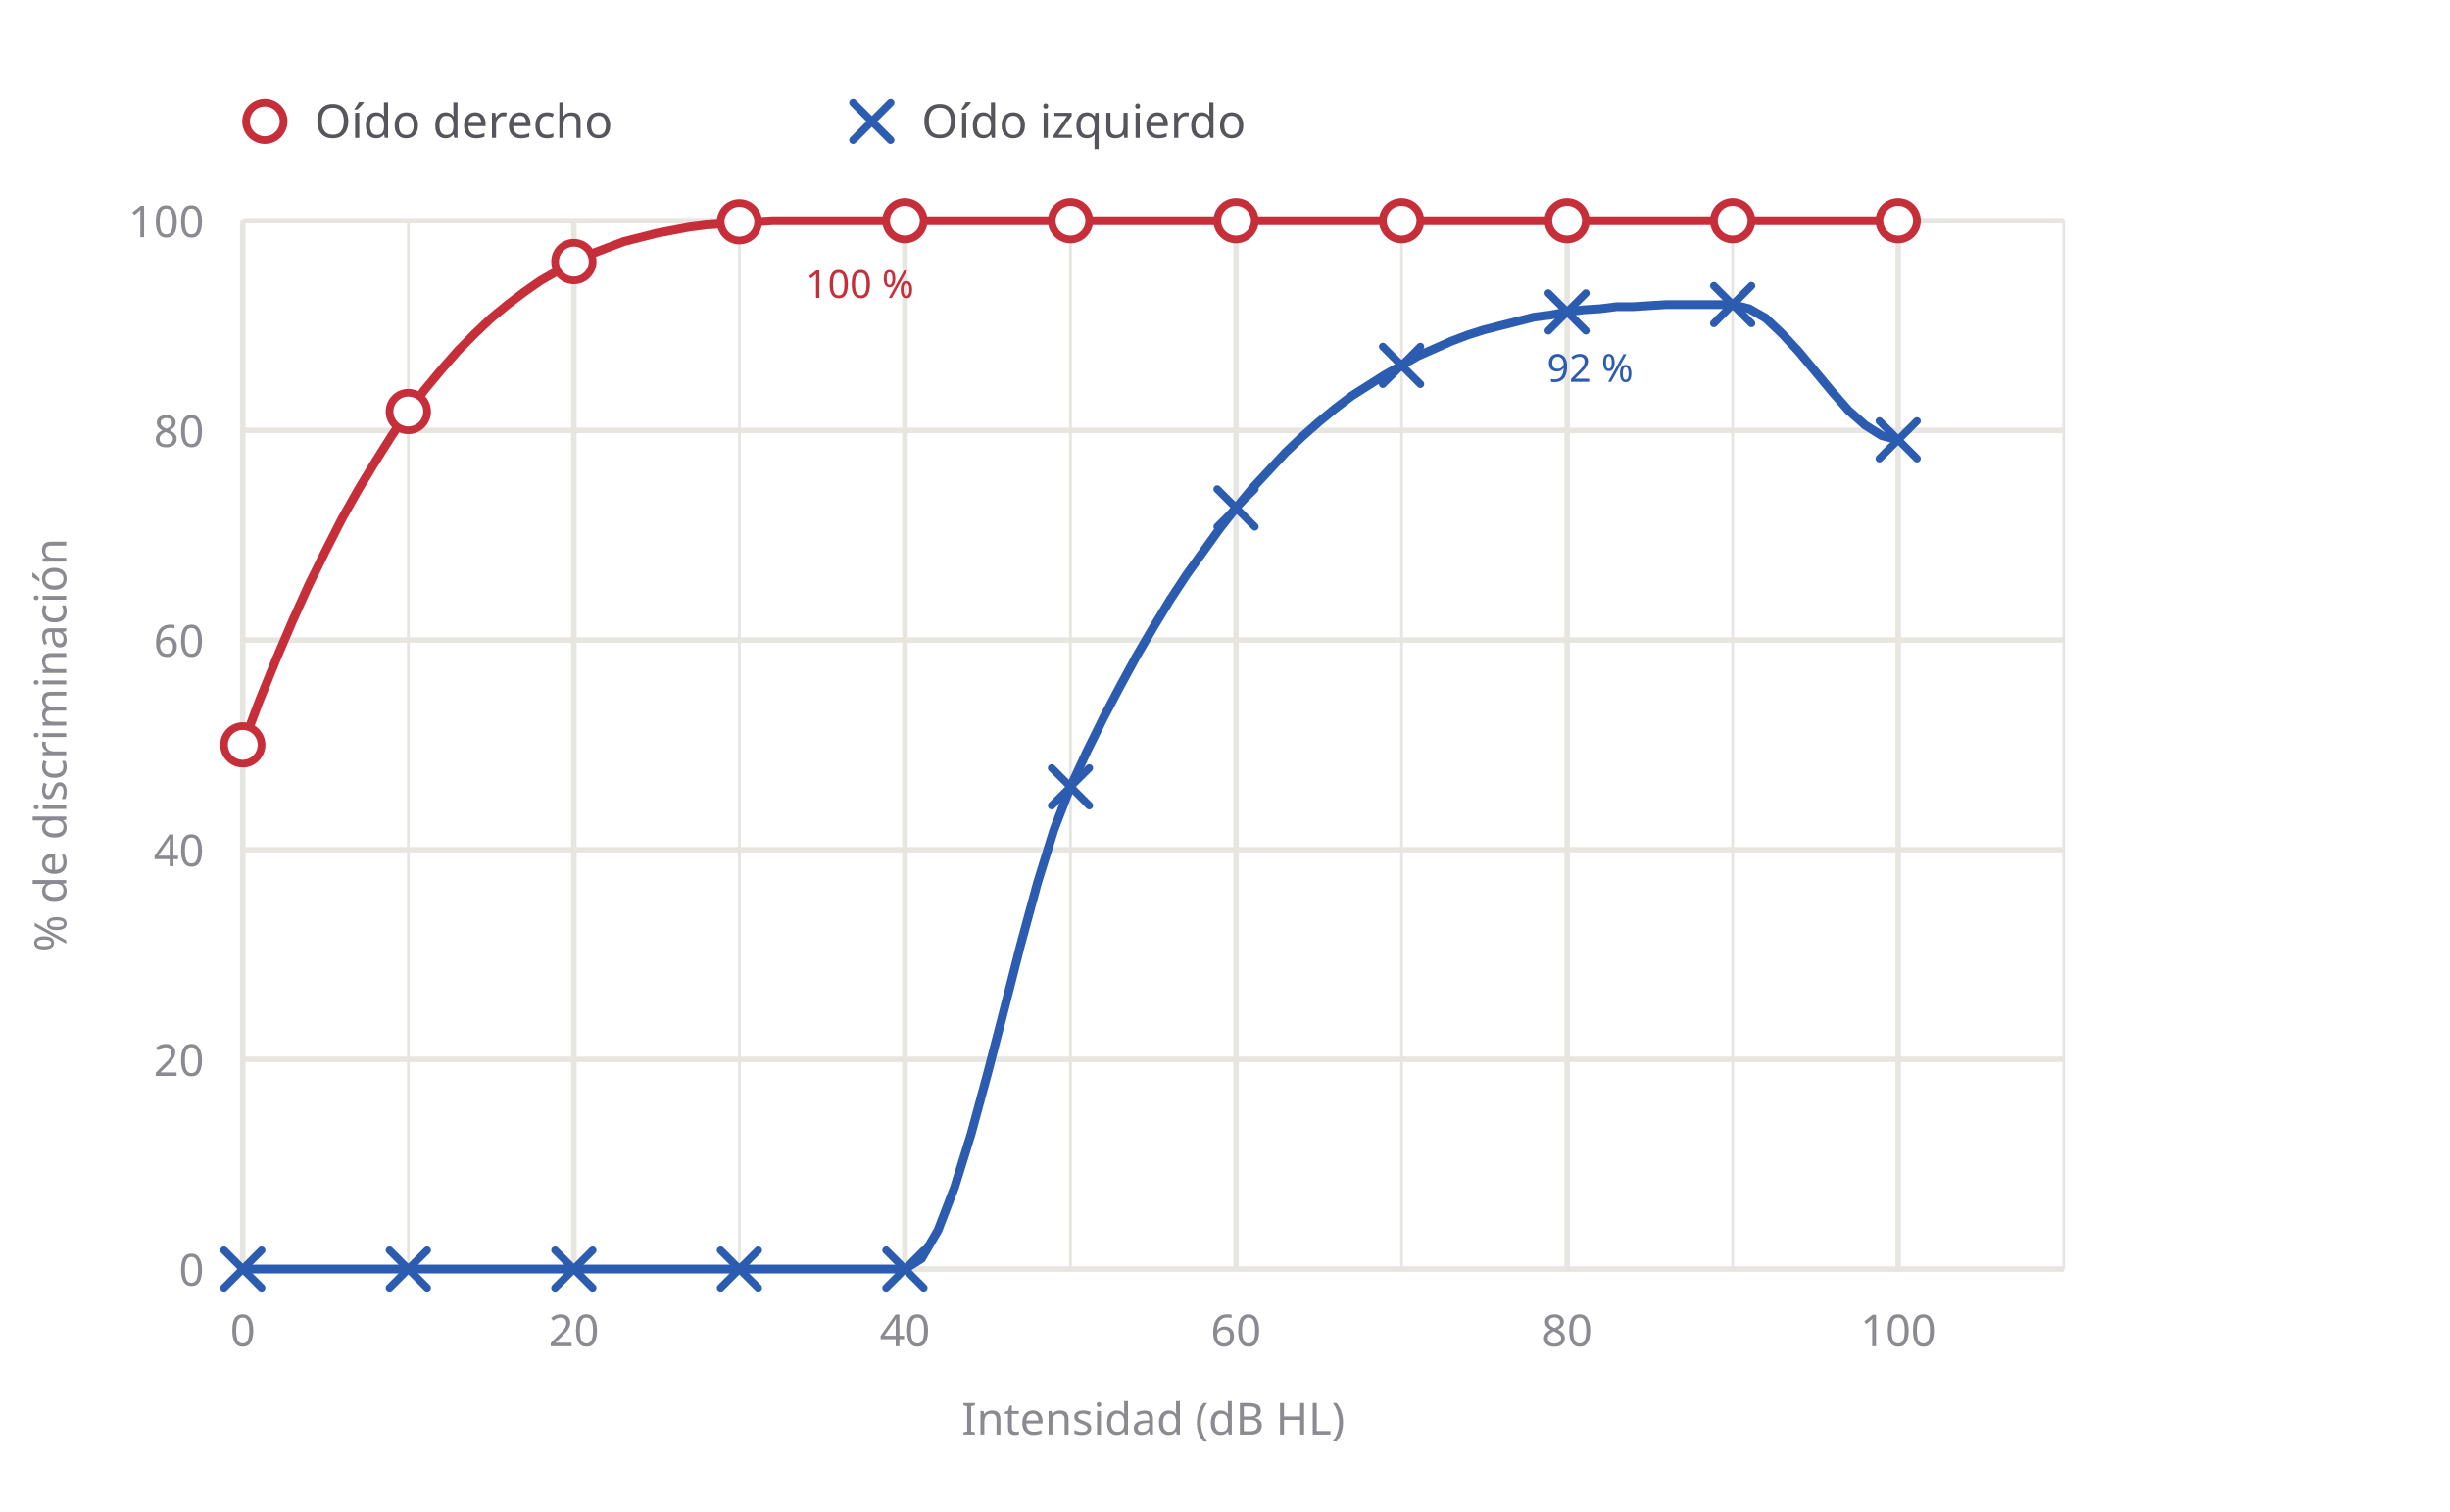
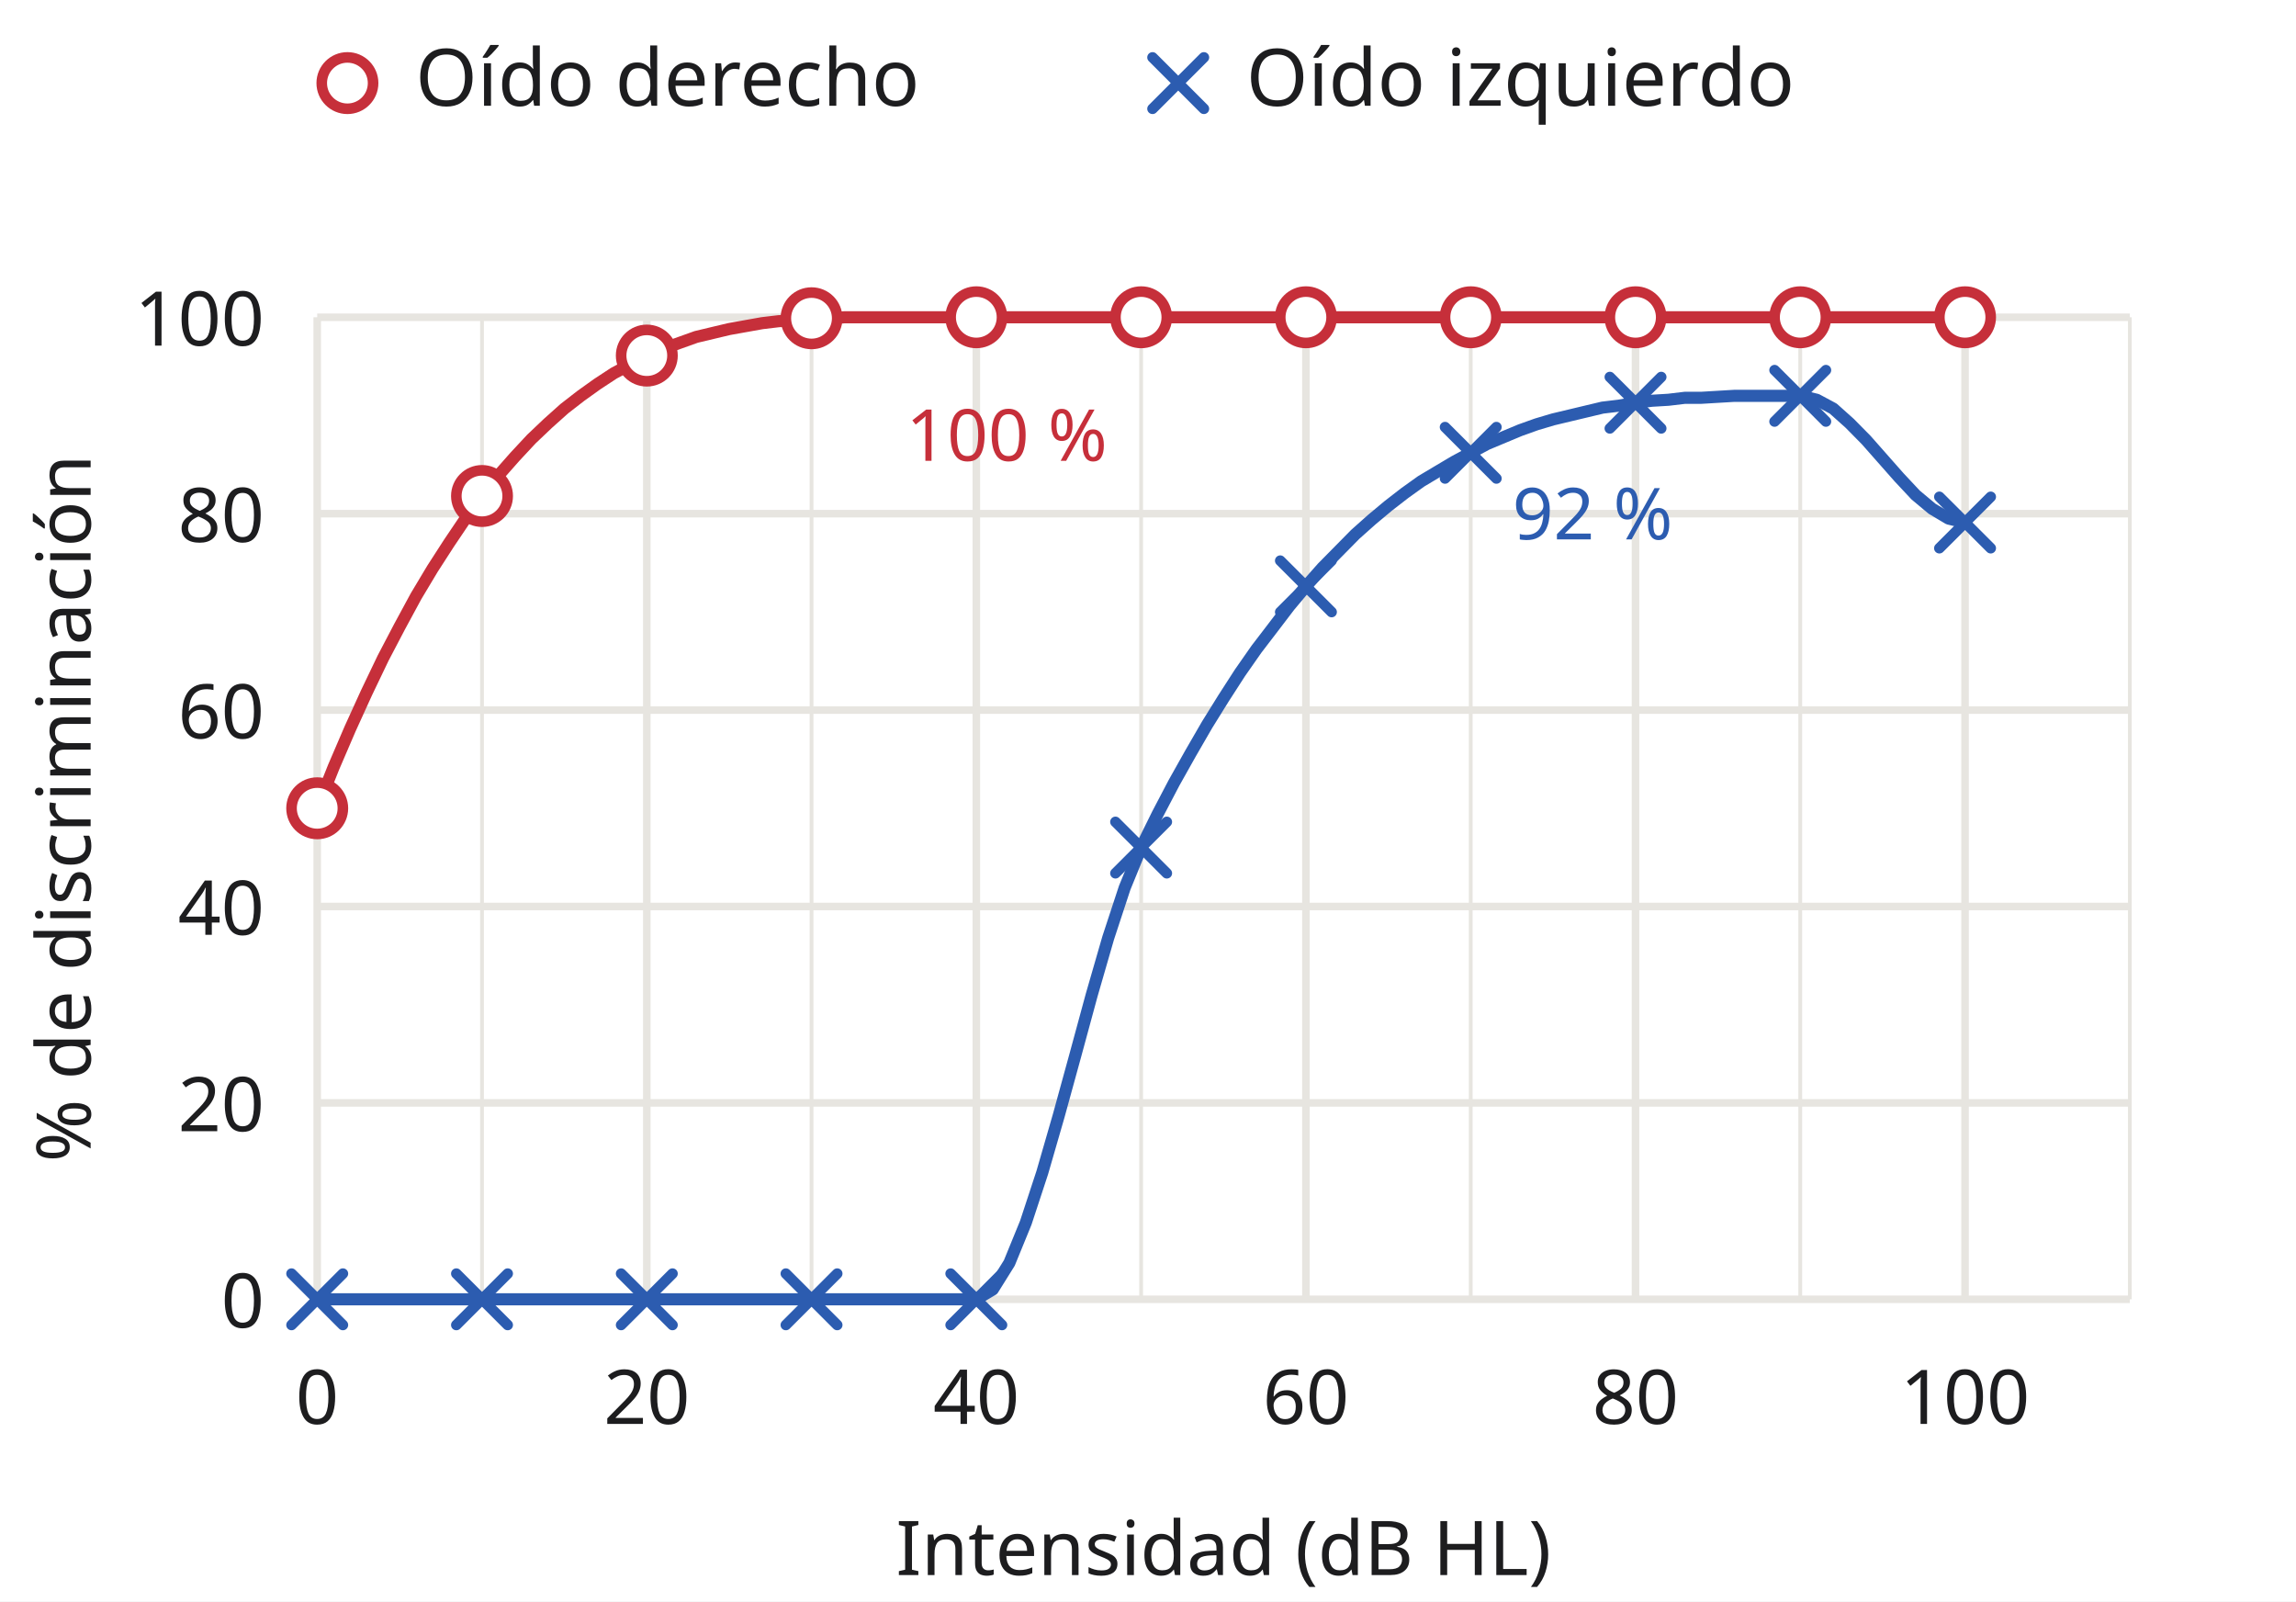
- <svg xmlns="http://www.w3.org/2000/svg" viewBox="0 0 444 274" width="444" height="274" font-family="'Plus Jakarta Sans', sans-serif">
+ <svg xmlns="http://www.w3.org/2000/svg" viewBox="0 0 304 212" width="304" height="212" font-family="'Plus Jakarta Sans', sans-serif">
  <rect width="100%" height="100%" fill="#ffffff" />
-   <line x1="44" y1="40" x2="44" y2="230" stroke="#e7e5e0" stroke-width="1" />
-   <text x="44" y="244" font-size="8" fill="#8a8a90" text-anchor="middle" font-weight="400">0</text>
-   <line x1="74" y1="40" x2="74" y2="230" stroke="#e7e5e0" stroke-width="0.5" />
-   <line x1="104" y1="40" x2="104" y2="230" stroke="#e7e5e0" stroke-width="1" />
-   <text x="104" y="244" font-size="8" fill="#8a8a90" text-anchor="middle" font-weight="400">20</text>
-   <line x1="134" y1="40" x2="134" y2="230" stroke="#e7e5e0" stroke-width="0.5" />
-   <line x1="164" y1="40" x2="164" y2="230" stroke="#e7e5e0" stroke-width="1" />
-   <text x="164" y="244" font-size="8" fill="#8a8a90" text-anchor="middle" font-weight="400">40</text>
-   <line x1="194" y1="40" x2="194" y2="230" stroke="#e7e5e0" stroke-width="0.5" />
-   <line x1="224" y1="40" x2="224" y2="230" stroke="#e7e5e0" stroke-width="1" />
-   <text x="224" y="244" font-size="8" fill="#8a8a90" text-anchor="middle" font-weight="400">60</text>
-   <line x1="254" y1="40" x2="254" y2="230" stroke="#e7e5e0" stroke-width="0.5" />
-   <line x1="284" y1="40" x2="284" y2="230" stroke="#e7e5e0" stroke-width="1" />
-   <text x="284" y="244" font-size="8" fill="#8a8a90" text-anchor="middle" font-weight="400">80</text>
-   <line x1="314" y1="40" x2="314" y2="230" stroke="#e7e5e0" stroke-width="0.5" />
-   <line x1="344" y1="40" x2="344" y2="230" stroke="#e7e5e0" stroke-width="1" />
-   <text x="344" y="244" font-size="8" fill="#8a8a90" text-anchor="middle" font-weight="400">100</text>
-   <line x1="374" y1="40" x2="374" y2="230" stroke="#e7e5e0" stroke-width="0.5" />
-   <line x1="44" y1="230" x2="374" y2="230" stroke="#e7e5e0" stroke-width="1" />
-   <text x="37" y="233" font-size="8" fill="#8a8a90" text-anchor="end" font-weight="400">0</text>
-   <line x1="44" y1="192" x2="374" y2="192" stroke="#e7e5e0" stroke-width="1" />
-   <text x="37" y="195" font-size="8" fill="#8a8a90" text-anchor="end" font-weight="400">20</text>
-   <line x1="44" y1="154" x2="374" y2="154" stroke="#e7e5e0" stroke-width="1" />
-   <text x="37" y="157" font-size="8" fill="#8a8a90" text-anchor="end" font-weight="400">40</text>
-   <line x1="44" y1="116" x2="374" y2="116" stroke="#e7e5e0" stroke-width="1" />
-   <text x="37" y="119" font-size="8" fill="#8a8a90" text-anchor="end" font-weight="400">60</text>
-   <line x1="44" y1="78" x2="374" y2="78" stroke="#e7e5e0" stroke-width="1" />
-   <text x="37" y="81" font-size="8" fill="#8a8a90" text-anchor="end" font-weight="400">80</text>
-   <line x1="44" y1="40" x2="374" y2="40" stroke="#e7e5e0" stroke-width="1" />
-   <text x="37" y="43" font-size="8" fill="#8a8a90" text-anchor="end" font-weight="400">100</text>
-   <circle cx="48" cy="22" r="3.4" fill="#ffffff" stroke="#c62f3a" stroke-width="1.4" />
-   <text x="57" y="25" font-size="8.5" fill="#55555b" text-anchor="start" font-weight="400">Oído derecho</text>
-   <path d="M154.60,18.60 L161.40,25.40 M154.60,25.40 L161.40,18.60" fill="none" stroke="#2c5cb0" stroke-width="1.4" stroke-linejoin="round" stroke-linecap="round" />
-   <text x="167" y="25" font-size="8.5" fill="#55555b" text-anchor="start" font-weight="400">Oído izquierdo</text>
-   <path d="M44,135 L47,127.02 L50,119.61 L53,112.58 L56,105.93 L59,99.85 L62,93.96 L65,88.64 L68,83.7 L71,78.95 L74,74.58 L77,70.59 L80,66.98 L83,63.56 L86,60.52 L89,57.67 L92,55.2 L95,52.92 L98,50.83 L101,49.12 L104,47.41 L107,46.08 L110,44.94 L113,43.8 L116,43.04 L119,42.28 L122,41.71 L125,41.14 L128,40.76 L131,40.57 L134,40.19 L137,40.19 L140,40 L143,40 L146,40 L149,40 L152,40 L155,40 L158,40 L161,40 L164,40 L167,40 L170,40 L173,40 L176,40 L179,40 L182,40 L185,40 L188,40 L191,40 L194,40 L197,40 L200,40 L203,40 L206,40 L209,40 L212,40 L215,40 L218,40 L221,40 L224,40 L227,40 L230,40 L233,40 L236,40 L239,40 L242,40 L245,40 L248,40 L251,40 L254,40 L257,40 L260,40 L263,40 L266,40 L269,40 L272,40 L275,40 L278,40 L281,40 L284,40 L287,40 L290,40 L293,40 L296,40 L299,40 L302,40 L305,40 L308,40 L311,40 L314,40 L317,40 L320,40 L323,40 L326,40 L329,40 L332,40 L335,40 L338,40 L341,40 L344,40" fill="none" stroke="#c62f3a" stroke-width="1.6" stroke-opacity="1.0" stroke-linejoin="round" stroke-linecap="round" />
-   <circle cx="44" cy="135" r="3.4" fill="#ffffff" stroke="#c62f3a" stroke-width="1.4" />
-   <circle cx="74" cy="74.58" r="3.4" fill="#ffffff" stroke="#c62f3a" stroke-width="1.4" />
-   <circle cx="104" cy="47.41" r="3.4" fill="#ffffff" stroke="#c62f3a" stroke-width="1.4" />
-   <circle cx="134" cy="40.19" r="3.4" fill="#ffffff" stroke="#c62f3a" stroke-width="1.4" />
-   <circle cx="164" cy="40" r="3.4" fill="#ffffff" stroke="#c62f3a" stroke-width="1.4" />
-   <circle cx="194" cy="40" r="3.4" fill="#ffffff" stroke="#c62f3a" stroke-width="1.4" />
-   <circle cx="224" cy="40" r="3.4" fill="#ffffff" stroke="#c62f3a" stroke-width="1.4" />
-   <circle cx="254" cy="40" r="3.4" fill="#ffffff" stroke="#c62f3a" stroke-width="1.4" />
-   <circle cx="284" cy="40" r="3.4" fill="#ffffff" stroke="#c62f3a" stroke-width="1.4" />
-   <circle cx="314" cy="40" r="3.4" fill="#ffffff" stroke="#c62f3a" stroke-width="1.4" />
-   <circle cx="344" cy="40" r="3.4" fill="#ffffff" stroke="#c62f3a" stroke-width="1.4" />
-   <text x="146" y="54" font-size="7" fill="#c62f3a" text-anchor="start" font-weight="400">100 %</text>
-   <path d="M44,230 L47,230 L50,230 L53,230 L56,230 L59,230 L62,230 L65,230 L68,230 L71,230 L74,230 L77,230 L80,230 L83,230 L86,230 L89,230 L92,230 L95,230 L98,230 L101,230 L104,230 L107,230 L110,230 L113,230 L116,230 L119,230 L122,230 L125,230 L128,230 L131,230 L134,230 L137,230 L140,230 L143,230 L146,230 L149,230 L152,230 L155,230 L158,230 L161,230 L164,230 L167,228.1 L170,222.97 L173,215.18 L176,205.49 L179,194.47 L182,182.88 L185,171.1 L188,160.08 L191,150.39 L194,142.6 L197,136.14 L200,130.06 L203,124.36 L206,118.85 L209,113.72 L212,108.78 L215,104.22 L218,100.04 L221,95.86 L224,92.06 L227,88.45 L230,85.22 L233,81.99 L236,79.14 L239,76.48 L242,74.01 L245,71.73 L248,69.83 L251,67.93 L254,66.22 L257,64.51 L260,63.18 L263,61.85 L266,60.71 L269,59.76 L272,59 L275,58.24 L278,57.48 L281,57.1 L284,56.53 L287,56.15 L290,55.96 L293,55.58 L296,55.58 L299,55.39 L302,55.2 L305,55.2 L308,55.2 L311,55.2 L314,55.2 L317,55.96 L320,57.67 L323,60.52 L326,63.75 L329,67.36 L332,70.97 L335,74.39 L338,77.05 L341,78.95 L344,79.71" fill="none" stroke="#2c5cb0" stroke-width="1.6" stroke-opacity="1.0" stroke-linejoin="round" stroke-linecap="round" />
-   <path d="M40.60,226.60 L47.40,233.40 M40.60,233.40 L47.40,226.60" fill="none" stroke="#2c5cb0" stroke-width="1.4" stroke-linejoin="round" stroke-linecap="round" />
-   <path d="M70.60,226.60 L77.40,233.40 M70.60,233.40 L77.40,226.60" fill="none" stroke="#2c5cb0" stroke-width="1.4" stroke-linejoin="round" stroke-linecap="round" />
-   <path d="M100.60,226.60 L107.40,233.40 M100.60,233.40 L107.40,226.60" fill="none" stroke="#2c5cb0" stroke-width="1.4" stroke-linejoin="round" stroke-linecap="round" />
-   <path d="M130.60,226.60 L137.40,233.40 M130.60,233.40 L137.40,226.60" fill="none" stroke="#2c5cb0" stroke-width="1.4" stroke-linejoin="round" stroke-linecap="round" />
-   <path d="M160.60,226.60 L167.40,233.40 M160.60,233.40 L167.40,226.60" fill="none" stroke="#2c5cb0" stroke-width="1.4" stroke-linejoin="round" stroke-linecap="round" />
-   <path d="M190.60,139.20 L197.40,146.00 M190.60,146.00 L197.40,139.20" fill="none" stroke="#2c5cb0" stroke-width="1.4" stroke-linejoin="round" stroke-linecap="round" />
-   <path d="M220.60,88.66 L227.40,95.46 M220.60,95.46 L227.40,88.66" fill="none" stroke="#2c5cb0" stroke-width="1.4" stroke-linejoin="round" stroke-linecap="round" />
-   <path d="M250.60,62.82 L257.40,69.62 M250.60,69.62 L257.40,62.82" fill="none" stroke="#2c5cb0" stroke-width="1.4" stroke-linejoin="round" stroke-linecap="round" />
-   <path d="M280.60,53.13 L287.40,59.93 M280.60,59.93 L287.40,53.13" fill="none" stroke="#2c5cb0" stroke-width="1.4" stroke-linejoin="round" stroke-linecap="round" />
-   <path d="M310.60,51.80 L317.40,58.60 M310.60,58.60 L317.40,51.80" fill="none" stroke="#2c5cb0" stroke-width="1.4" stroke-linejoin="round" stroke-linecap="round" />
-   <path d="M340.60,76.31 L347.40,83.11 M340.60,83.11 L347.40,76.31" fill="none" stroke="#2c5cb0" stroke-width="1.4" stroke-linejoin="round" stroke-linecap="round" />
-   <text x="296" y="69.2" font-size="7" fill="#2c5cb0" text-anchor="end" font-weight="400">92 %</text>
-   <text x="209" y="260" font-size="8" fill="#8a8a90" text-anchor="middle" font-weight="400">Intensidad (dB HL)</text>
-   <text x="12" y="135" font-size="8" fill="#8a8a90" text-anchor="middle" font-weight="400" transform="rotate(-90 12 135.0)">% de discriminación</text>
+   <line x1="42" y1="42" x2="42" y2="172" stroke="#e7e5e0" stroke-width="1" />
+   <text x="42" y="188.5" font-size="10" fill="#1d1d1f" text-anchor="middle" font-weight="400">0</text>
+   <line x1="63.82" y1="42" x2="63.82" y2="172" stroke="#e7e5e0" stroke-width="0.5" />
+   <line x1="85.64" y1="42" x2="85.64" y2="172" stroke="#e7e5e0" stroke-width="1" />
+   <text x="85.64" y="188.5" font-size="10" fill="#1d1d1f" text-anchor="middle" font-weight="400">20</text>
+   <line x1="107.45" y1="42" x2="107.45" y2="172" stroke="#e7e5e0" stroke-width="0.5" />
+   <line x1="129.27" y1="42" x2="129.27" y2="172" stroke="#e7e5e0" stroke-width="1" />
+   <text x="129.27" y="188.5" font-size="10" fill="#1d1d1f" text-anchor="middle" font-weight="400">40</text>
+   <line x1="151.09" y1="42" x2="151.09" y2="172" stroke="#e7e5e0" stroke-width="0.5" />
+   <line x1="172.91" y1="42" x2="172.91" y2="172" stroke="#e7e5e0" stroke-width="1" />
+   <text x="172.91" y="188.5" font-size="10" fill="#1d1d1f" text-anchor="middle" font-weight="400">60</text>
+   <line x1="194.73" y1="42" x2="194.73" y2="172" stroke="#e7e5e0" stroke-width="0.5" />
+   <line x1="216.55" y1="42" x2="216.55" y2="172" stroke="#e7e5e0" stroke-width="1" />
+   <text x="216.55" y="188.5" font-size="10" fill="#1d1d1f" text-anchor="middle" font-weight="400">80</text>
+   <line x1="238.36" y1="42" x2="238.36" y2="172" stroke="#e7e5e0" stroke-width="0.5" />
+   <line x1="260.18" y1="42" x2="260.18" y2="172" stroke="#e7e5e0" stroke-width="1" />
+   <text x="260.18" y="188.5" font-size="10" fill="#1d1d1f" text-anchor="middle" font-weight="400">100</text>
+   <line x1="282" y1="42" x2="282" y2="172" stroke="#e7e5e0" stroke-width="0.5" />
+   <line x1="42" y1="172" x2="282" y2="172" stroke="#e7e5e0" stroke-width="1" />
+   <text x="35" y="175.75" font-size="10" fill="#1d1d1f" text-anchor="end" font-weight="400">0</text>
+   <line x1="42" y1="146" x2="282" y2="146" stroke="#e7e5e0" stroke-width="1" />
+   <text x="35" y="149.75" font-size="10" fill="#1d1d1f" text-anchor="end" font-weight="400">20</text>
+   <line x1="42" y1="120" x2="282" y2="120" stroke="#e7e5e0" stroke-width="1" />
+   <text x="35" y="123.75" font-size="10" fill="#1d1d1f" text-anchor="end" font-weight="400">40</text>
+   <line x1="42" y1="94" x2="282" y2="94" stroke="#e7e5e0" stroke-width="1" />
+   <text x="35" y="97.75" font-size="10" fill="#1d1d1f" text-anchor="end" font-weight="400">60</text>
+   <line x1="42" y1="68" x2="282" y2="68" stroke="#e7e5e0" stroke-width="1" />
+   <text x="35" y="71.75" font-size="10" fill="#1d1d1f" text-anchor="end" font-weight="400">80</text>
+   <line x1="42" y1="42" x2="282" y2="42" stroke="#e7e5e0" stroke-width="1" />
+   <text x="35" y="45.75" font-size="10" fill="#1d1d1f" text-anchor="end" font-weight="400">100</text>
+   <circle cx="46" cy="11" r="3.4" fill="#ffffff" stroke="#c62f3a" stroke-width="1.4" />
+   <text x="55" y="14" font-size="10.5" fill="#1d1d1f" text-anchor="start" font-weight="400">Oído derecho</text>
+   <path d="M152.60,7.60 L159.40,14.40 M152.60,14.40 L159.40,7.60" fill="none" stroke="#2c5cb0" stroke-width="1.4" stroke-linejoin="round" stroke-linecap="round" />
+   <text x="165" y="14" font-size="10.5" fill="#1d1d1f" text-anchor="start" font-weight="400">Oído izquierdo</text>
+   <path d="M42,107 L44.18,101.54 L46.36,96.47 L48.55,91.66 L50.73,87.11 L52.91,82.95 L55.09,78.92 L57.27,75.28 L59.45,71.9 L61.64,68.65 L63.82,65.66 L66,62.93 L68.18,60.46 L70.36,58.12 L72.55,56.04 L74.73,54.09 L76.91,52.4 L79.09,50.84 L81.27,49.41 L83.45,48.24 L85.64,47.07 L87.82,46.16 L90,45.38 L92.18,44.6 L94.36,44.08 L96.55,43.56 L98.73,43.17 L100.91,42.78 L103.09,42.52 L105.27,42.39 L107.45,42.13 L109.64,42.13 L111.82,42 L114,42 L116.18,42 L118.36,42 L120.55,42 L122.73,42 L124.91,42 L127.09,42 L129.27,42 L131.45,42 L133.64,42 L135.82,42 L138,42 L140.18,42 L142.36,42 L144.55,42 L146.73,42 L148.91,42 L151.09,42 L153.27,42 L155.45,42 L157.64,42 L159.82,42 L162,42 L164.18,42 L166.36,42 L168.55,42 L170.73,42 L172.91,42 L175.09,42 L177.27,42 L179.45,42 L181.64,42 L183.82,42 L186,42 L188.18,42 L190.36,42 L192.55,42 L194.73,42 L196.91,42 L199.09,42 L201.27,42 L203.45,42 L205.64,42 L207.82,42 L210,42 L212.18,42 L214.36,42 L216.55,42 L218.73,42 L220.91,42 L223.09,42 L225.27,42 L227.45,42 L229.64,42 L231.82,42 L234,42 L236.18,42 L238.36,42 L240.55,42 L242.73,42 L244.91,42 L247.09,42 L249.27,42 L251.45,42 L253.64,42 L255.82,42 L258,42 L260.18,42" fill="none" stroke="#c62f3a" stroke-width="1.6" stroke-opacity="1.0" stroke-linejoin="round" stroke-linecap="round" />
+   <circle cx="42" cy="107" r="3.4" fill="#ffffff" stroke="#c62f3a" stroke-width="1.4" />
+   <circle cx="63.82" cy="65.66" r="3.4" fill="#ffffff" stroke="#c62f3a" stroke-width="1.4" />
+   <circle cx="85.64" cy="47.07" r="3.4" fill="#ffffff" stroke="#c62f3a" stroke-width="1.4" />
+   <circle cx="107.45" cy="42.13" r="3.4" fill="#ffffff" stroke="#c62f3a" stroke-width="1.4" />
+   <circle cx="129.27" cy="42" r="3.4" fill="#ffffff" stroke="#c62f3a" stroke-width="1.4" />
+   <circle cx="151.09" cy="42" r="3.4" fill="#ffffff" stroke="#c62f3a" stroke-width="1.4" />
+   <circle cx="172.91" cy="42" r="3.4" fill="#ffffff" stroke="#c62f3a" stroke-width="1.4" />
+   <circle cx="194.73" cy="42" r="3.4" fill="#ffffff" stroke="#c62f3a" stroke-width="1.4" />
+   <circle cx="216.55" cy="42" r="3.4" fill="#ffffff" stroke="#c62f3a" stroke-width="1.4" />
+   <circle cx="238.36" cy="42" r="3.4" fill="#ffffff" stroke="#c62f3a" stroke-width="1.4" />
+   <circle cx="260.18" cy="42" r="3.4" fill="#ffffff" stroke="#c62f3a" stroke-width="1.4" />
+   <text x="119.96" y="61" font-size="9.5" fill="#c62f3a" text-anchor="start" font-weight="400">100 %</text>
+   <path d="M42,172 L44.18,172 L46.36,172 L48.55,172 L50.73,172 L52.91,172 L55.09,172 L57.27,172 L59.45,172 L61.64,172 L63.82,172 L66,172 L68.18,172 L70.36,172 L72.55,172 L74.73,172 L76.91,172 L79.09,172 L81.27,172 L83.45,172 L85.64,172 L87.82,172 L90,172 L92.18,172 L94.36,172 L96.55,172 L98.73,172 L100.91,172 L103.09,172 L105.27,172 L107.45,172 L109.64,172 L111.82,172 L114,172 L116.18,172 L118.36,172 L120.55,172 L122.73,172 L124.91,172 L127.09,172 L129.27,172 L131.45,170.7 L133.64,167.19 L135.82,161.86 L138,155.23 L140.18,147.69 L142.36,139.76 L144.55,131.7 L146.73,124.16 L148.91,117.53 L151.09,112.2 L153.27,107.78 L155.45,103.62 L157.64,99.72 L159.82,95.95 L162,92.44 L164.18,89.06 L166.36,85.94 L168.55,83.08 L170.73,80.22 L172.91,77.62 L175.09,75.15 L177.27,72.94 L179.45,70.73 L181.64,68.78 L183.82,66.96 L186,65.27 L188.18,63.71 L190.36,62.41 L192.55,61.11 L194.73,59.94 L196.91,58.77 L199.09,57.86 L201.27,56.95 L203.45,56.17 L205.64,55.52 L207.82,55 L210,54.48 L212.18,53.96 L214.36,53.7 L216.55,53.31 L218.73,53.05 L220.91,52.92 L223.09,52.66 L225.27,52.66 L227.45,52.53 L229.64,52.4 L231.82,52.4 L234,52.4 L236.18,52.4 L238.36,52.4 L240.55,52.92 L242.73,54.09 L244.91,56.04 L247.09,58.25 L249.27,60.72 L251.45,63.19 L253.64,65.53 L255.82,67.35 L258,68.65 L260.18,69.17" fill="none" stroke="#2c5cb0" stroke-width="1.6" stroke-opacity="1.0" stroke-linejoin="round" stroke-linecap="round" />
+   <path d="M38.60,168.60 L45.40,175.40 M38.60,175.40 L45.40,168.60" fill="none" stroke="#2c5cb0" stroke-width="1.4" stroke-linejoin="round" stroke-linecap="round" />
+   <path d="M60.42,168.60 L67.22,175.40 M60.42,175.40 L67.22,168.60" fill="none" stroke="#2c5cb0" stroke-width="1.4" stroke-linejoin="round" stroke-linecap="round" />
+   <path d="M82.24,168.60 L89.04,175.40 M82.24,175.40 L89.04,168.60" fill="none" stroke="#2c5cb0" stroke-width="1.4" stroke-linejoin="round" stroke-linecap="round" />
+   <path d="M104.05,168.60 L110.85,175.40 M104.05,175.40 L110.85,168.60" fill="none" stroke="#2c5cb0" stroke-width="1.4" stroke-linejoin="round" stroke-linecap="round" />
+   <path d="M125.87,168.60 L132.67,175.40 M125.87,175.40 L132.67,168.60" fill="none" stroke="#2c5cb0" stroke-width="1.4" stroke-linejoin="round" stroke-linecap="round" />
+   <path d="M147.69,108.80 L154.49,115.60 M147.69,115.60 L154.49,108.80" fill="none" stroke="#2c5cb0" stroke-width="1.4" stroke-linejoin="round" stroke-linecap="round" />
+   <path d="M169.51,74.22 L176.31,81.02 M169.51,81.02 L176.31,74.22" fill="none" stroke="#2c5cb0" stroke-width="1.4" stroke-linejoin="round" stroke-linecap="round" />
+   <path d="M191.33,56.54 L198.13,63.34 M191.33,63.34 L198.13,56.54" fill="none" stroke="#2c5cb0" stroke-width="1.4" stroke-linejoin="round" stroke-linecap="round" />
+   <path d="M213.15,49.91 L219.95,56.71 M213.15,56.71 L219.95,49.91" fill="none" stroke="#2c5cb0" stroke-width="1.4" stroke-linejoin="round" stroke-linecap="round" />
+   <path d="M234.96,49.00 L241.76,55.80 M234.96,55.80 L241.76,49.00" fill="none" stroke="#2c5cb0" stroke-width="1.4" stroke-linejoin="round" stroke-linecap="round" />
+   <path d="M256.78,65.77 L263.58,72.57 M256.78,72.57 L263.58,65.77" fill="none" stroke="#2c5cb0" stroke-width="1.4" stroke-linejoin="round" stroke-linecap="round" />
+   <text x="221.49" y="71.4" font-size="9.5" fill="#2c5cb0" text-anchor="end" font-weight="400">92 %</text>
+   <text x="162" y="208.5" font-size="10" fill="#1d1d1f" text-anchor="middle" font-weight="400">Intensidad (dB HL)</text>
+   <text x="12" y="107" font-size="10" fill="#1d1d1f" text-anchor="middle" font-weight="400" transform="rotate(-90 12 107.0)">% de discriminación</text>
</svg>
